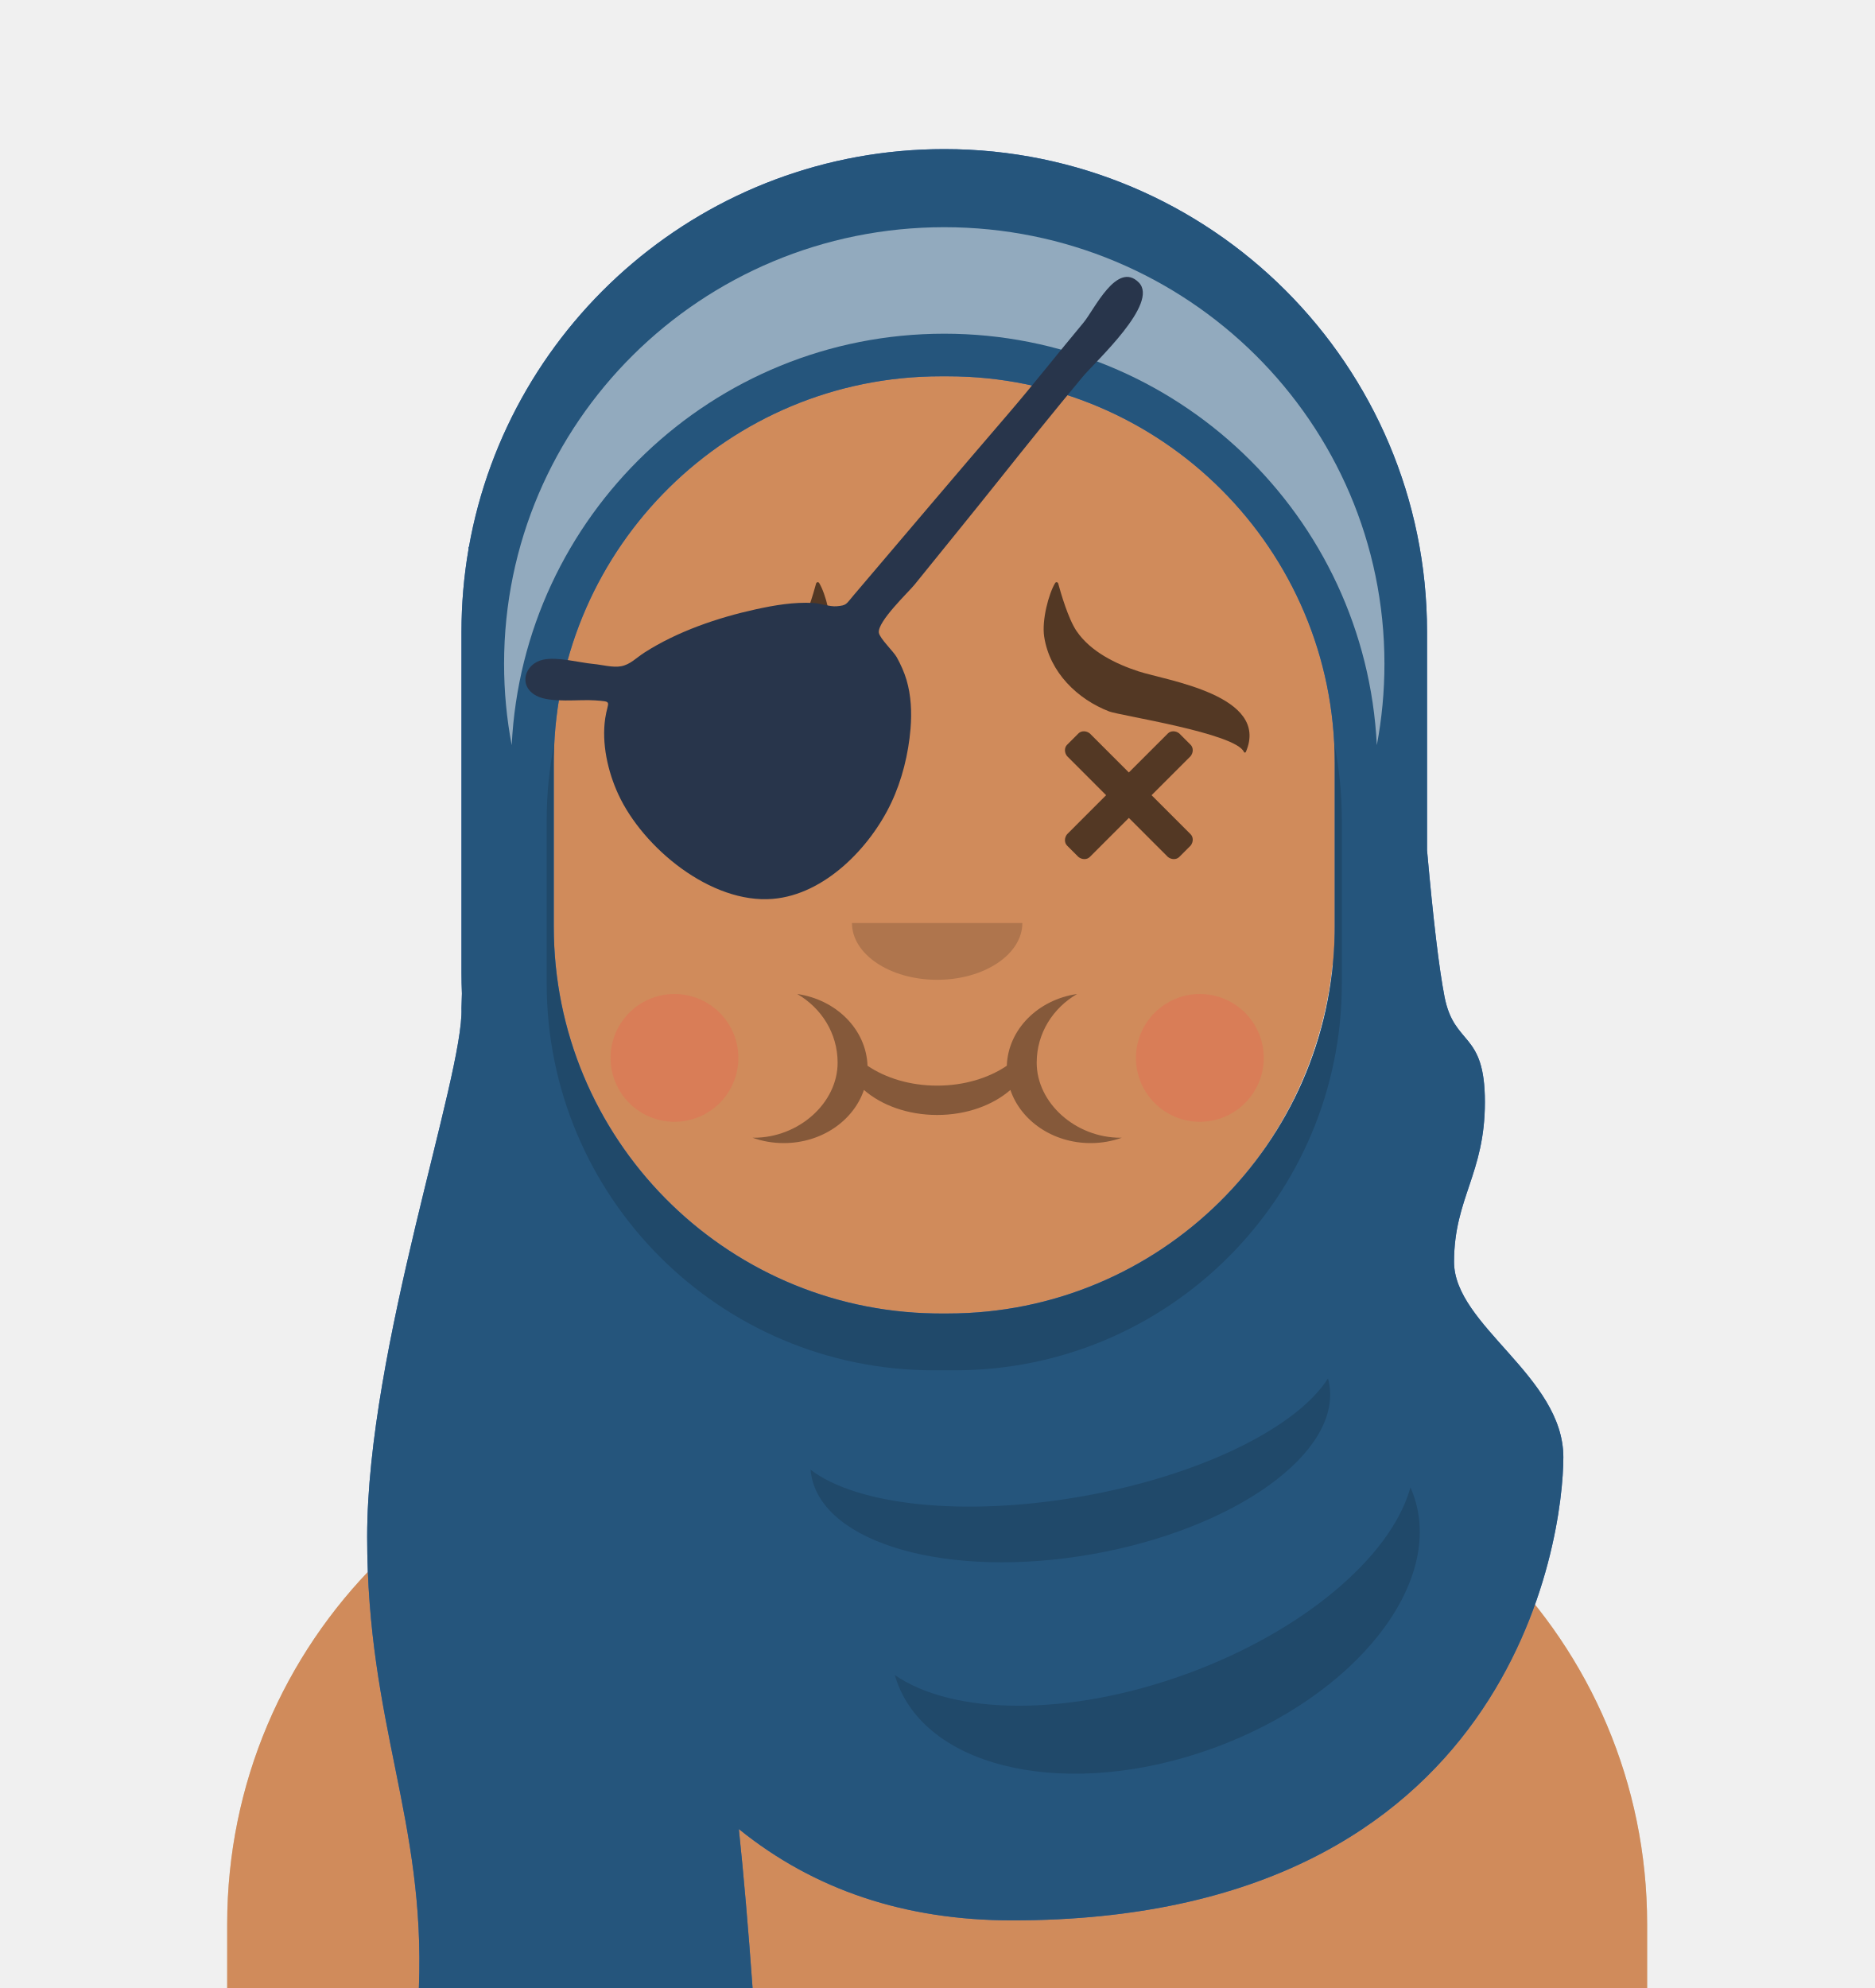
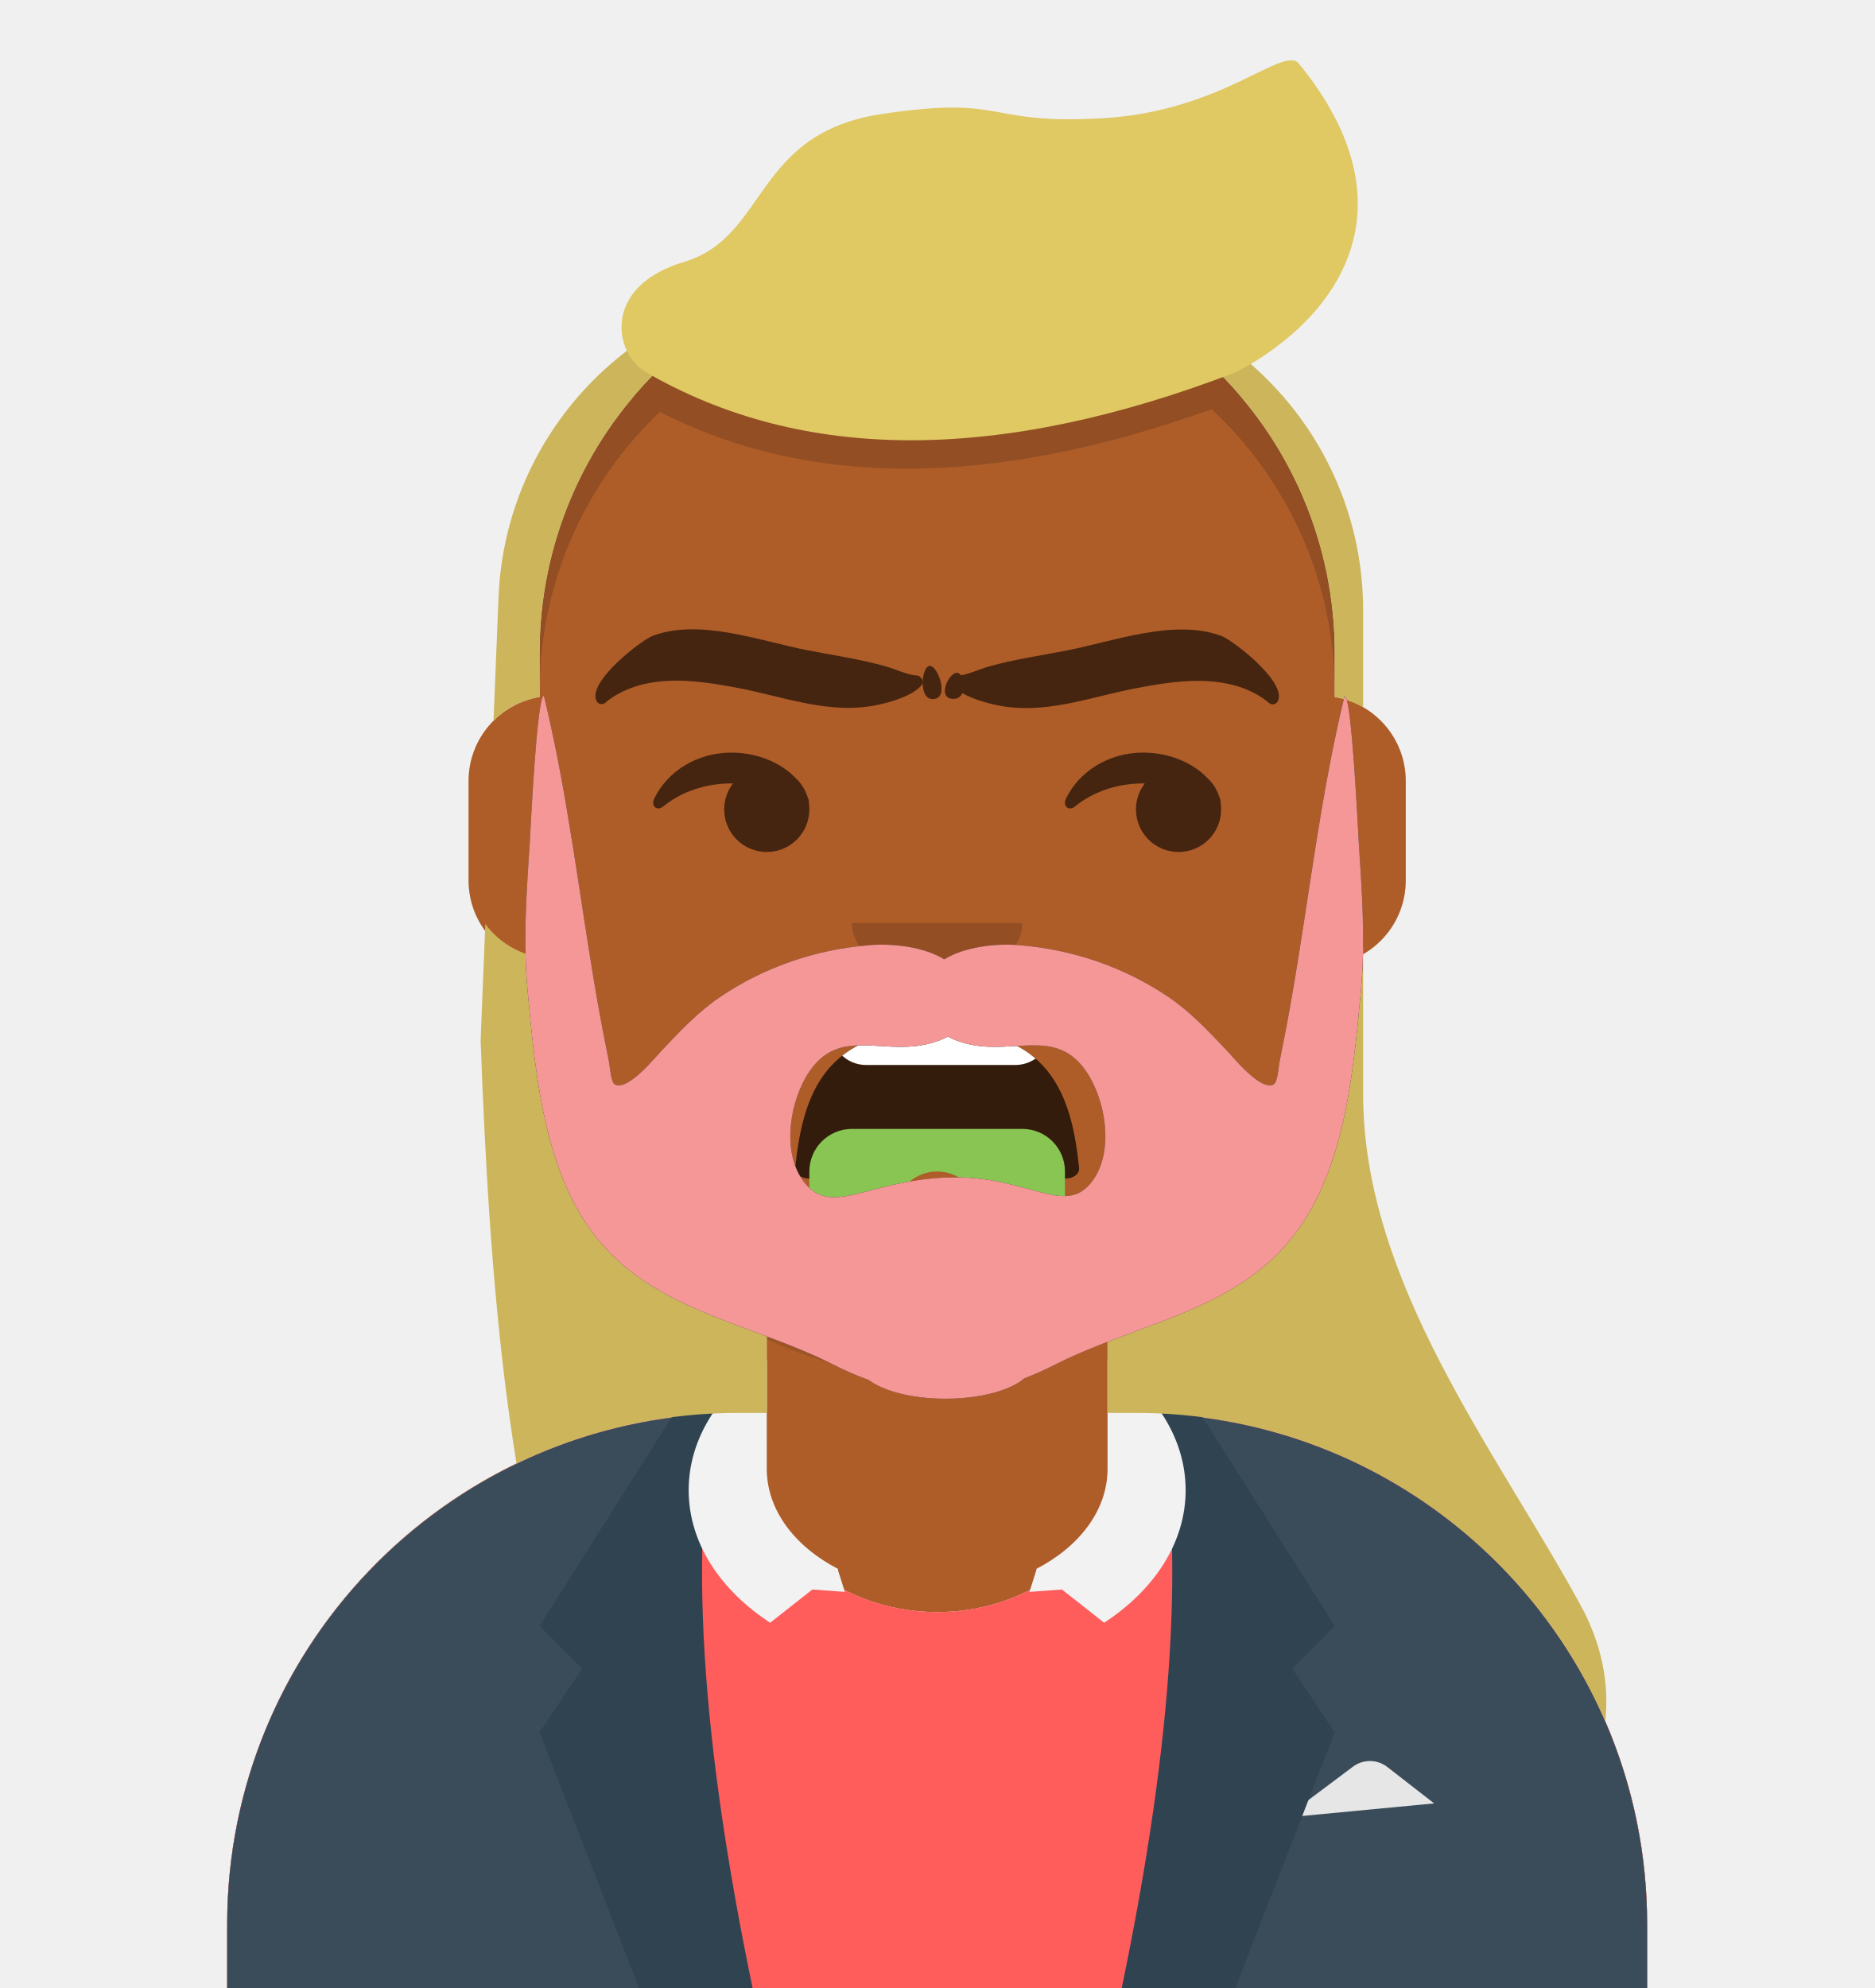
<svg xmlns="http://www.w3.org/2000/svg" xmlns:xlink="http://www.w3.org/1999/xlink" width="264px" height="280px" viewBox="0 0 264 280" version="1.1">
  <defs>
    <path d="M100,0 C130.928,-5.68137151e-15 156,25.072 156,56 L156.001,62.166 C161.676,63.119 166,68.054 166,74 L166,88 C166,94.052 161.519,99.058 155.694,99.881 C153.628,119.686 141.238,136.422 124.001,144.61 L124,163 L128,163 C167.765,163 200,195.235 200,235 L200,244 L0,244 L0,235 C-4.86974701e-15,195.235 32.235,163 72,163 L76,163 L76,144.611 C58.763,136.422 46.372,119.687 44.305,99.881 C38.481,99.058 34,94.052 34,88 L34,74 C34,68.054 38.325,63.118 44,62.166 L44,56 C44,25.072 69.072,5.68137151e-15 100,0 Z" id="transparent_path-1" />
    <path d="M83,36.348 C83,52.629 105.162,65.828 132.5,65.828 C159.838,65.828 182,52.629 182,36.348 C182,34.985 181.845,33.645 181.544,32.331 C210.784,41.488 232,68.792 232,101.052 L232,110 L32,110 L32,101.052 C32,68.397 53.739,40.82 83.534,32.002 C83.182,33.421 83,34.871 83,36.348 Z" id="transparent_path-3" />
    <rect id="transparent_path-5" x="0" y="0" width="264" height="280" />
    <path d="M74,0 C114.869,0 148,33.131 148,74 L148,84.148 L148,197.608 C135.525,187.237 119.491,181 102,181 L102,181 L98,181 L98,162.611 C115.531,154.283 128.048,137.115 129.791,116.867 C135.569,116.002 140,111.019 140,105 L140,105 L140,92 C140,87.354 137.359,83.324 133.497,81.33 C132.724,81.05 131.952,80.748 131.181,80.426 C130.795,80.32 130.401,80.233 130,80.166 L130,80.166 L130,79.917 C117.224,74.234 104.878,63.071 96.11,47.885 C93.175,42.801 90.831,37.595 89.066,32.397 C80.431,42.941 67.745,53.602 52.342,62.495 C42.778,68.017 33.147,72.291 24,75.266 L24,137.247 C29.602,148.318 38.773,157.278 50,162.611 L50,162.611 L50,181 L46,181 C38.327,181 30.935,182.2 24,184.423 L24,230 C24,244.106 13.569,255.776 0,257.716 L0,74 C0,33.131 33.131,0 74,0 Z" id="transparent_path-7" />
  </defs>
  <g id="transparent_Avataaar/Default" stroke="none" stroke-width="1" fill="none" fill-rule="evenodd">
    <g id="transparent_Body" transform="translate(32, 36)">
      <mask id="transparent_mask-2" fill="white">
        <use xlink:href="#transparent_path-1" />
      </mask>
      <use fill="#D0C6AC" xlink:href="#transparent_path-1" />
-       <g id="transparent_Skin-Color" mask="url(#transparent_mask-2)" fill="#D08B5B">
+       <g id="transparent_Skin-Color" mask="url(#transparent_mask-2)" fill="#AE5D29">
        <g transform="translate(-32, 0)" id="transparent_Color">
          <rect x="0" y="0" width="264" height="244" />
        </g>
      </g>
      <path d="M44,94 C44,124.928 69.072,150 100,150 C130.928,150 156,124.928 156,94 L156,94 L156,102 C156,132.928 130.928,158 100,158 C69.072,158 44,132.928 44,102 Z" id="transparent_Neck-Shadow" fill-opacity="0.1" fill="#000000" mask="url(#transparent_mask-2)" />
    </g>
    <g id="transparent_Clothing" transform="translate(0, 170)">
-             
+       <defs>
+         <path d="M160,29.052 C199.765,29.052 232,61.287 232,101.052 L232,110 L32,110 L32,101.052 C32,61.287 64.235,29.052 104,29.052 L105.192,29.052 C105.065,30.036 105,31.037 105,32.052 C105,45.859 117.088,57.052 132,57.052 C146.912,57.052 159,45.859 159,32.052 C159,31.037 158.935,30.036 158.808,29.052 L160,29.052 Z" id="blazer_sweater_path-1" />
+       </defs>
+       <g id="blazer_sweater_Clothing/Blazer-+-Sweater" stroke="none" stroke-width="1" fill="none" fill-rule="evenodd">
+         <mask id="blazer_sweater_mask-2" fill="white">
+           <use xlink:href="#blazer_sweater_path-1" />
+         </mask>
+         <use id="blazer_sweater_Clothes" fill="#E6E6E6" xlink:href="#blazer_sweater_path-1" />
+         <g id="blazer_sweater_Fabric-Color" mask="url(#blazer_sweater_mask-2)" fill="#FF5C5C">
+           <rect id="blazer_sweater_🖍Color" x="0" y="0" width="264" height="110" />
        </g>
+         <g id="blazer_sweater_Blazer" transform="translate(32, 28)">
+           <path d="M64,40.5 C64,55.709 65.961,69.921 69.362,82.001 L0,82 L0,73.052 C-4.73779789e-15,34.365 30.512,2.804 68.785,1.122 C65.74,12.731 64,26.173 64,40.5 Z M200,73.052 L200,82 L131.638,82.001 C135.039,69.921 137,55.709 137,40.5 C137,26.194 135.265,12.771 132.229,1.174 C170.025,3.363 200,34.707 200,73.052 Z" id="blazer_sweater_Saco" fill="#3A4C5A" />
+           <path d="M149,58 L158.556,50.833 C159.999,49.751 161.988,49.768 163.412,50.876 L170,56 L170,56 L149,58 Z" id="blazer_sweater_Pocket-hanky" fill="#E6E6E6" />
+           <path d="M69,0 C65,19.333 66.667,46.667 74,82 L58,82 L44,46 L50,37 L44,31 L63,1 C65.028,0.369 67.028,0.036 69,0 Z" id="blazer_sweater_Wing" fill="#2F4351" />
+           <path d="M151,0 C147,19.333 148.667,46.667 156,82 L140,82 L126,46 L132,37 L126,31 L145,1 C147.028,0.369 149.028,0.036 151,0 Z" id="blazer_sweater_Wing" fill="#2F4351" transform="translate(141, 41) scale(-1, 1) translate(-141, -41) " />
+         </g>
+         <path d="M167,39.888 C167,47.289 162.572,53.945 155.52,58.556 L149.58,53.876 L145,54.208 L146,51.057 L145.922,50.996 C152.022,47.853 156,42.7 156,36.877 L156,21.539 C162.772,26.136 167,32.656 167,39.888 Z M118.078,50.996 L118,51.057 L119,54.208 L114.419,53.876 L108.48,58.556 C101.428,53.945 97,47.289 97,39.888 C97,32.656 101.228,26.136 108.001,21.539 L108,36.877 C108,42.7 111.978,47.853 118.078,50.996 Z" id="blazer_sweater_Collar" fill="#F2F2F2" />
+       </g>
+     </g>
    <g id="transparent_Face" transform="translate(76, 82)" fill="#000000">
      <g id="transparent_Mouth" transform="translate(2, 52)">
-         <g id="eating_Mouth/Eating" stroke="none" stroke-width="1" fill="none" fill-rule="evenodd">
-           <g id="eating_Om-Nom-Nom" opacity="0.6" transform="translate(28, 6)" fill="#000000" fill-opacity="0.6">
-             <path d="M45.706,0 C42.34,1.959 40.02,5.495 40.02,9.677 C40.02,15.345 45.493,20.245 51.823,20.245 C51.882,20.245 51.941,20.245 52,20.244 C50.642,20.732 49.16,21 47.608,21 C42.286,21 37.787,17.847 36.314,13.514 C33.84,15.669 30.138,17.039 26,17.039 C21.862,17.039 18.16,15.669 15.685,13.513 C14.213,17.847 9.714,21 4.392,21 C2.84,21 1.358,20.732 0,20.244 C0.059,20.245 0.118,20.245 0.177,20.245 C6.507,20.245 11.98,15.345 11.98,9.677 C11.98,5.495 9.66,1.959 6.294,0 C11.792,0.797 16.017,4.995 16.191,10.105 C18.754,11.842 22.205,12.906 26,12.906 C29.795,12.906 33.246,11.842 35.81,10.106 C35.983,4.995 40.208,0.797 45.706,0 Z" id="eating_Delicious" />
+         <defs>
+           <path d="M34.008,12.602 C35.128,23.093 38.235,31.994 53.996,32 C69.758,32.006 72.917,23.042 73.994,12.505 C74.081,11.657 73.174,11 72.037,11 C65.351,11 62.67,12.495 53.989,12.5 C45.309,12.505 40.757,11 36.092,11 C34.949,11 33.896,11.552 34.008,12.602 Z" id="vomit_path-1" />
+           <path d="M66,25 C69.314,25 72,27.686 72,31 L72,36 C72,39.314 69.314,42 66,42 C62.686,42 60,39.314 60,36 L59.917,36 C59.441,33.162 56.973,31 54,31 C51.027,31 48.559,33.162 48.083,36 L48,36 L48,38 C48,41.314 45.314,44 42,44 C38.686,44 36,41.314 36,38 L36,31 C36,27.686 38.686,25 42,25 L66,25 Z" id="vomit_path-3" />
+           <filter x="-1.4%" y="-2.6%" width="102.8%" height="105.3%" filterUnits="objectBoundingBox" id="vomit_filter-4">
+             <feOffset dx="0" dy="-1" in="SourceAlpha" result="shadowOffsetInner1" />
+             <feComposite in="shadowOffsetInner1" in2="SourceAlpha" operator="arithmetic" k2="-1" k3="1" result="shadowInnerInner1" />
+             <feColorMatrix values="0 0 0 0 0   0 0 0 0 0   0 0 0 0 0  0 0 0 0.1 0" type="matrix" in="shadowInnerInner1" />
+           </filter>
+         </defs>
+         <g id="vomit_Mouth/Vomit" stroke="none" stroke-width="1" fill="none" fill-rule="evenodd">
+           <mask id="vomit_mask-2" fill="white">
+             <use xlink:href="#vomit_path-1" transform="translate(54, 21.5) scale(1, -1) translate(-54, -21.5)" />
+           </mask>
+           <use id="vomit_Mouth" fill-opacity="0.7" fill="#000000" transform="translate(54, 21.5) scale(1, -1) translate(-54, -21.5)" xlink:href="#vomit_path-1" />
+           <path d="M44,0 L65,0 C67.761,-5.07265313e-16 70,2.239 70,5 L70,11 C70,13.761 67.761,16 65,16 L44,16 C41.239,16 39,13.761 39,11 L39,5 C39,2.239 41.239,5.07265313e-16 44,0 Z" id="vomit_Teeth" fill="#FFFFFF" mask="url(#vomit_mask-2)" />
+           <g id="vomit_Vomit-Stuff">
+             <use fill="#88C553" fill-rule="evenodd" xlink:href="#vomit_path-3" />
          </g>
-           <circle id="eating_Redish" fill-opacity="0.2" fill="#FF4646" cx="17" cy="15" r="9" />
-           <circle id="eating_Redish" fill-opacity="0.2" fill="#FF4646" cx="91" cy="15" r="9" />
        </g>
      </g>
      <g id="transparent_Nose" transform="translate(28, 40)" fill-opacity="0.16">
        <g id="default_Nose/Default" stroke="none" stroke-width="1" fill="none" fill-rule="evenodd" fill-opacity="0.16">
          <path d="M16,8 C16,12.418 21.373,16 28,16 L28,16 C34.627,16 40,12.418 40,8" id="default_Nose" fill="#000000" />
        </g>
      </g>
      <g id="transparent_Eyes" transform="translate(0, 8)">
-         <g id="x_dizzy_Eyes/X-Dizzy-😵" stroke="none" stroke-width="1" fill="none" fill-rule="evenodd" fill-opacity="0.6">
-           <path d="M23.5,13.3 L29,18.799 L34.5,13.3 C34.9,12.9 35.6,12.9 36.1,13.3 L37.7,14.9 C38.1,15.3 38.1,16 37.7,16.5 L32.2,22 L37.7,27.5 C38.1,27.9 38.1,28.6 37.7,29.1 L36.1,30.7 C35.7,31.1 35,31.1 34.5,30.7 L29,25.2 L23.5,30.7 C23.1,31.1 22.4,31.1 21.9,30.7 L20.3,29.1 C19.9,28.7 19.9,28 20.3,27.5 L25.799,22 L20.3,16.5 C19.9,16 19.9,15.3 20.3,14.9 L21.9,13.3 C22.3,12.9 23,12.9 23.5,13.3 Z" id="x_dizzy_Eye" fill="#000000" fill-rule="nonzero" />
-           <path d="M77.5,13.3 L83,18.799 L88.5,13.3 C88.9,12.9 89.6,12.9 90.1,13.3 L91.7,14.9 C92.1,15.3 92.1,16 91.7,16.5 L86.2,22 L91.7,27.5 C92.1,27.9 92.1,28.6 91.7,29.1 L90.1,30.7 C89.7,31.1 89,31.1 88.5,30.7 L83,25.2 L77.5,30.7 C77.1,31.1 76.4,31.1 75.9,30.7 L74.3,29.1 C73.9,28.7 73.9,28 74.3,27.5 L79.799,22 L74.3,16.5 C73.9,16 73.9,15.3 74.3,14.9 L75.9,13.3 C76.3,12.9 77,12.9 77.5,13.3 Z" id="x_dizzy_Eye" fill="#000000" fill-rule="nonzero" />
+         <g id="side_Eyes/Side-😒" stroke="none" stroke-width="1" fill="none" fill-rule="evenodd" fill-opacity="0.6">
+           <path d="M26.998,16 C30.502,16 33.891,17.314 36.018,19.543 C36.764,20.217 37.341,21.076 37.676,22.049 C37.726,22.166 37.772,22.286 37.815,22.407 C37.909,22.67 37.947,22.92 37.94,23.142 C37.979,23.422 38,23.708 38,24 C38,27.314 35.314,30 32,30 C28.686,30 26,27.314 26,24 C26,22.625 26.463,21.358 27.241,20.346 C27.16,20.344 27.079,20.344 26.998,20.344 C23.257,20.344 19.874,21.579 17.438,23.572 C16.547,24.3 15.62,23.558 16.16,22.447 C18.007,18.649 22.164,16 26.998,16 Z" id="side_Eye" fill="#000000" />
+           <path d="M84.998,16 C88.502,16 91.891,17.314 94.018,19.543 C94.764,20.217 95.341,21.076 95.676,22.049 C95.726,22.166 95.772,22.286 95.815,22.407 C95.909,22.67 95.947,22.92 95.94,23.142 C95.979,23.422 96,23.708 96,24 C96,27.314 93.314,30 90,30 C86.686,30 84,27.314 84,24 C84,22.625 84.463,21.358 85.241,20.346 C85.16,20.344 85.079,20.344 84.998,20.344 C81.257,20.344 77.874,21.579 75.438,23.572 C74.547,24.3 73.62,23.558 74.16,22.447 C76.007,18.649 80.164,16 84.998,16 Z" id="side_Eye" fill="#000000" />
        </g>
      </g>
      <g id="transparent_Eyebrow" fill-opacity="0.6">
-         <g id="frown_natural_Eyebrow/Natural/Frown-Natural" stroke="none" stroke-width="1" fill="none" fill-rule="evenodd" fill-opacity="0.6">
-           <path d="M36.369,6.876 C34.399,9.781 30.824,11.517 27.632,12.56 C23.689,13.849 9.081,15.939 12.52,23.908 C12.572,24.03 12.739,24.031 12.792,23.91 C13.945,21.265 30.257,18.787 31.765,18.206 C36.21,16.497 40.158,12.715 40.927,7.663 C41.279,5.346 40.29,1.614 39.379,0.113 C39.27,-0.067 39.005,-0.023 38.95,0.182 C38.59,1.513 37.539,5.153 36.369,6.876" id="frown_natural_Fill-5" fill="#000000" />
-           <path d="M95.369,6.876 C93.399,9.781 89.824,11.517 86.632,12.56 C82.689,13.849 68.081,15.939 71.52,23.908 C71.572,24.03 71.739,24.031 71.792,23.91 C72.945,21.265 89.257,18.787 90.765,18.206 C95.21,16.497 99.158,12.715 99.927,7.663 C100.279,5.346 99.29,1.614 98.379,0.113 C98.27,-0.067 98.005,-0.023 97.95,0.182 C97.59,1.513 96.539,5.153 95.369,6.876" id="frown_natural_Fill-5" fill="#000000" transform="translate(85.5, 12) scale(-1, 1) translate(-85.5, -12) " />
+         <g id="unibrow_natural_Eyebrow/Natural/Unibrow-Natural" stroke="none" stroke-width="1" fill="none" fill-rule="evenodd" fill-opacity="0.6">
+           <path d="M57.001,12 C57,11.996 57,11.996 57.001,12 M96.281,8.15 C97.724,8.76 105.242,14.894 103.823,17.572 C103.563,18.062 102.91,18.144 102.525,17.751 C101.998,17.215 100.988,16.584 100.86,16.508 C95.856,13.497 89.636,14.19 84.172,15.015 C78.015,15.946 71.949,18.077 65.703,17.051 C64.113,16.789 61.31,16.058 59.458,14.891 C59.217,15.381 58.773,15.717 58.075,15.655 C55.845,15.457 57.592,12 58.763,12 C58.988,12 59.183,12.142 59.336,12.369 C60.626,12.208 61.918,11.617 63.241,11.291 C66.928,10.38 70.689,9.987 74.428,9.389 C81.09,8.324 89.747,5.392 96.281,8.15 Z" id="unibrow_natural_Kahlo" fill="#000000" transform="translate(80.5, 12.5) rotate(-2) translate(-80.5, -12.5) " />
+           <path d="M54.999,12 C55,11.996 55,11.996 54.999,12 M15.719,8.15 C22.253,5.392 30.91,8.324 37.572,9.389 C41.311,9.987 45.072,10.38 48.759,11.291 C50.242,11.657 51.685,12.354 53.131,12.413 C53.833,12.441 54.267,13.276 53.815,13.824 C52.332,15.618 48.327,16.717 46.297,17.051 C40.051,18.077 33.985,15.946 27.828,15.015 C22.364,14.19 16.144,13.497 11.14,16.508 C11.012,16.584 10.002,17.215 9.475,17.751 C9.09,18.144 8.437,18.062 8.177,17.572 C6.758,14.894 14.276,8.76 15.719,8.15 Z M54.934,11 C56.105,11 57.852,15.402 55.622,15.653 C53.392,15.904 53.763,11 54.934,11 Z" id="unibrow_natural_Frida" fill="#000000" transform="translate(32.34868, 12.5) rotate(2) translate(-32.34868, -12.5) " />
        </g>
      </g>
    </g>
    <g id="transparent_Top">
      <defs>
-         <path d="M133,21 C170.555,21 201,51.445 201,89 L201,119.754 C201.875,129.556 202.694,136.423 203.456,140.354 C204.833,147.458 209.15,145.115 209.15,155.22 C209.15,165.325 204.822,168.72 204.803,177.705 C204.784,186.691 220.2,193.836 220.2,205.243 C220.2,216.649 213.126,270.476 142.578,270.476 C127.506,270.476 114.669,266.188 104.066,257.612 C104.75,264.101 105.394,271.564 106,280 L59,280 C59.932,256.229 51.716,242.936 51.716,216.446 C51.716,189.955 65.353,151.428 65,142 C65.02,141.417 65.041,140.727 65.062,139.93 C65.021,138.958 65,137.981 65,137 L65,89 C65,85.029 65.34,81.137 65.994,77.352 C65.997,77.235 65.999,77.118 66,77 L66.042,77.077 C71.678,45.207 99.512,21 133,21 Z M133.5,53 L132.5,53 C102.701,53 78.489,76.915 78.007,106.599 L78,107.5 L78,130.5 C78,160.299 101.915,184.511 131.599,184.993 L132.5,185 L133.5,185 C163.299,185 187.511,161.085 187.993,131.401 L188,130.5 L188,107.5 C188,77.4 163.6,53 133.5,53 Z" id="hijab_path-1" />
+         <path d="M264,5.68434189e-14 L264,280 L232,280 L232,271 C232,231.633 200.406,199.645 161.191,199.01 L160,199 L156,199 L156.001,180.61 C173.531,172.282 186.048,155.114 187.791,134.867 C193.471,134.017 197.849,129.186 197.996,123.305 L198,123 L198,110 C198,104.054 193.676,99.119 188.001,98.166 L188,92 C188,61.072 162.928,36 132,36 C101.072,36 76,61.072 76,92 L76,92 L76,98.166 C70.422,99.102 66.149,103.886 66.004,109.695 L66,110 L66,123 C66,129.019 70.431,134.003 76.209,134.867 C77.952,155.115 90.469,172.283 108,180.611 L108,199 L104,199 C64.633,199 32.645,230.594 32.01,269.809 L32,271 L32,280 L0,280 L0,5.68434189e-14 L264,5.68434189e-14 Z" id="shaved_sides_path-1" />
+         <rect id="shaved_sides_path-3" x="0" y="0" width="112" height="150" rx="56" />
      </defs>
-       <g id="hijab_Top/Accesories/Hijab" stroke="none" stroke-width="1" fill="none" fill-rule="evenodd">
-         <mask id="hijab_mask-2" fill="white">
-           <use xlink:href="#hijab_path-1" />
-         </mask>
-         <use id="hijab_Hijab-Mask" fill="#3B6BAD" xlink:href="#hijab_path-1" />
-         <g id="hijab_Fabric-Color" mask="url(#hijab_mask-2)" fill="#25557C">
-           <g transform="translate(1, 0)" id="hijab_🖍Color">
-             <rect x="0" y="0" width="264" height="280" />
+       <g id="shaved_sides_Top/Long-Hair/Shaved-Sides" stroke="none" stroke-width="1" fill="none" fill-rule="evenodd">
+         <g id="shaved_sides_Behind">
+           <mask id="shaved_sides_mask-2" fill="white">
+             <use xlink:href="#shaved_sides_path-1" />
+           </mask>
+           <g id="shaved_sides_Mask-Hair" />
+           <path d="M116.179,40 L146,40 C171.405,40 192,60.595 192,86 L192,154.109 C192,180.65 210.759,204.349 222.61,226.052 C234.461,247.754 215.255,268.243 195.771,276.769 C190.902,278.9 185.646,280 180.331,280 L135.263,280 C78.911,280 70.217,216.31 67.697,146.504 L70.217,84.143 C71.213,59.481 91.496,40 116.179,40 Z" id="shaved_sides_Hair" fill="#CCB55A" mask="url(#shaved_sides_mask-2)" />
+         </g>
+         <g id="shaved_sides_Top" transform="translate(76, 36)">
+           <mask id="shaved_sides_mask-4" fill="white">
+             <use xlink:href="#shaved_sides_path-3" />
+           </mask>
+           <g id="shaved_sides_Mask" />
+           <path d="M81.029,-12.35 C98.086,-13.324 103.636,-29.113 106.85,-25.074 C119.589,-9.063 116.421,9.341 98.801,19.94 C107.026,29.483 112,41.911 112,55.5 L112,61.5 C112,45.76 105.328,31.578 94.657,21.63 C63.919,32.677 38.015,32.802 16.943,22.009 C6.708,31.743 0.253,45.416 0.007,60.599 L0,61.5 L0,55.5 C-1.66646865e-15,41.892 4.987,29.449 13.233,19.899 C9.399,16.863 8.258,8.188 19.467,4.877 C31.312,1.378 29.306,-13.202 47.458,-15.926 C65.609,-18.65 63.971,-11.375 81.029,-12.35 Z" id="shaved_sides_Shadow" fill-opacity="0.16" fill="#000000" mask="url(#shaved_sides_mask-4)" />
+         </g>
+         <path d="M90.878,52.361 C113.028,65.227 140.817,65.227 174.244,52.361 C188.775,44.589 199.331,29.042 182.951,8.963 C180.782,6.305 172.244,15.676 155.351,16.65 C138.458,17.625 142.08,13.35 124.103,16.074 C106.126,18.798 108.112,33.378 96.381,36.877 C84.651,40.375 86.578,49.864 90.878,52.361 Z" id="shaved_sides_Copetón" fill="#E0C863" />
+         <g id="shaved_sides_Facial-Hair" transform="translate(49, 72)">
+           <defs>
+             <path d="M84.504,93.841 C72.993,94.219 67.858,99.721 63.991,94.13 C61.088,89.932 62.303,82.874 65.015,78.903 C68.874,73.251 74.109,75.985 79.962,75.34 C81.554,75.165 83.153,74.723 84.504,74 C85.856,74.723 87.455,75.165 89.046,75.34 C94.9,75.985 100.135,73.251 103.994,78.903 C106.706,82.874 107.92,89.932 105.018,94.13 C101.15,99.721 96.016,93.463 84.504,93.841 Z M140.391,26 C136.967,40.075 135.393,54.434 132.91,68.671 C132.393,71.639 131.826,74.596 131.225,77.55 C131.098,78.17 130.974,80.473 130.363,80.764 C128.512,81.648 124.739,76.947 123.73,75.885 C121.197,73.219 118.685,70.529 115.599,68.437 C109.365,64.21 102.065,61.711 94.47,61.118 C91.292,60.869 86.995,61.303 84,63.11 C81.005,61.303 76.708,60.869 73.53,61.118 C65.934,61.711 58.635,64.21 52.4,68.437 C49.315,70.529 46.803,73.219 44.269,75.885 C43.261,76.947 39.488,81.648 37.637,80.764 C37.026,80.473 36.902,78.17 36.775,77.55 C36.174,74.596 35.607,71.639 35.09,68.671 C32.607,54.434 31.034,40.075 27.609,26 C26.613,26 25.739,44.748 25.627,46.495 C25.175,53.589 24.646,60.525 25.322,67.626 C26.486,79.875 27.699,95.234 37.033,104.588 C45.466,113.039 57.71,114.806 68.271,120.141 C69.631,120.828 71.435,121.676 73.38,122.371 C75.429,123.934 79.493,125 84.174,125 C89.085,125 93.316,123.827 95.254,122.138 C96.955,121.493 98.518,120.753 99.729,120.141 C110.289,114.805 122.534,113.039 130.967,104.588 C140.301,95.234 141.514,79.875 142.679,67.626 C143.353,60.525 142.825,53.589 142.373,46.495 C142.261,44.748 141.387,26 140.391,26 Z" id="beard_medium_path-1" />
+           </defs>
+           <g id="beard_medium_Facial-Hair/Beard-Medium" stroke="none" stroke-width="1" fill="none" fill-rule="evenodd">
+             <mask id="beard_medium_mask-2" fill="white">
+               <use xlink:href="#beard_medium_path-1" />
+             </mask>
+             <use id="beard_medium_Beardness" fill="#252E32" xlink:href="#beard_medium_path-1" />
+             <g id="beard_medium_Facial-Hair-Color" mask="url(#beard_medium_mask-2)" fill="#F59797">
+               <rect id="beard_medium_Color" x="0" y="0" width="168" height="152" />
+             </g>
          </g>
        </g>
-         <path d="M133,32 C167.242,32 195,59.534 195,93.5 C195,97.414 194.631,101.243 193.927,104.954 C192.338,72.68 165.668,47 133,47 C100.332,47 73.662,72.68 72.075,104.954 C71.369,101.243 71,97.414 71,93.5 C71,59.534 98.758,32 133,32 Z" id="hijab_Band" fill-opacity="0.5" fill="#FFFFFF" mask="url(#hijab_mask-2)" />
-         <path d="M198.661,209.489 C198.803,209.809 198.935,210.135 199.056,210.467 C203.583,222.904 190.979,238.909 170.905,246.216 C150.831,253.522 130.888,249.363 126.361,236.926 C126.24,236.594 126.131,236.259 126.035,235.922 C134.228,241.575 150.422,241.844 167.104,235.772 C183.569,229.779 195.7,219.36 198.552,209.863 L198.646,209.54 L198.661,209.489 Z M187.049,194.145 C187.118,194.397 187.175,194.653 187.221,194.911 C188.931,204.606 173.985,215.345 153.84,218.898 C133.695,222.45 115.978,217.47 114.268,207.775 C114.223,207.516 114.189,207.257 114.167,206.997 C120.654,211.981 135.665,213.708 152.405,210.756 C169.145,207.805 182.66,201.048 187.049,194.145 Z M189,115.5 L189,138.5 C189,168.6 164.6,193 134.5,193 L131.5,193 C101.4,193 77,168.6 77,138.5 L77,115.5 C77,111.802 77.368,108.19 78.07,104.699 C78.024,105.627 78,106.561 78,107.5 L78,107.5 L78,130.5 C78,160.6 102.4,185 132.5,185 L132.5,185 L133.5,185 C163.6,185 188,160.6 188,130.5 L188,130.5 L188,107.5 C188,106.561 187.976,105.627 187.929,104.7 C188.632,108.19 189,111.802 189,115.5 Z" id="hijab_Shadows" fill-opacity="0.16" fill="#000000" opacity="0.9" mask="url(#hijab_mask-2)" />
-         <g id="hijab_Accessory" transform="translate(62, 85)">
-           <defs>
-             <path d="M83.498,93.841 C72.124,94.219 67.05,99.721 63.229,94.13 C60.361,89.932 61.561,82.874 64.241,78.903 C68.054,73.251 73.227,75.985 79.01,75.34 C80.583,75.165 82.163,74.723 83.498,74 C84.834,74.723 86.414,75.165 87.986,75.34 C93.77,75.985 98.943,73.251 102.756,78.903 C105.435,82.874 106.635,89.932 103.767,94.13 C99.946,99.721 94.873,93.463 83.498,93.841 Z M138.72,26 C135.336,40.075 133.781,54.434 131.328,68.671 C130.816,71.639 130.257,74.596 129.662,77.55 C129.538,78.17 129.415,80.473 128.811,80.764 C126.982,81.648 123.254,76.947 122.257,75.885 C119.754,73.219 117.272,70.529 114.223,68.437 C108.063,64.21 100.85,61.711 93.345,61.118 C90.205,60.869 85.959,61.303 83,63.11 C80.041,61.303 75.795,60.869 72.654,61.118 C65.149,61.711 57.937,64.21 51.777,68.437 C48.728,70.529 46.246,73.219 43.742,75.885 C42.746,76.947 39.018,81.648 37.189,80.764 C36.585,80.473 36.462,78.17 36.337,77.55 C35.743,74.596 35.183,71.639 34.672,68.671 C32.219,54.434 30.664,40.075 27.28,26 C26.296,26 25.432,44.748 25.322,46.495 C24.875,53.589 24.353,60.525 25.02,67.626 C26.17,79.875 27.37,95.234 36.592,104.588 C44.925,113.039 57.023,114.806 67.459,120.141 C68.802,120.828 70.584,121.676 72.506,122.371 C74.531,123.934 78.546,125 83.172,125 C88.024,125 92.205,123.827 94.12,122.138 C95.801,121.493 97.345,120.753 98.541,120.141 C108.976,114.805 121.075,113.039 129.408,104.588 C138.63,95.234 139.829,79.875 140.98,67.626 C141.647,60.525 141.125,53.589 140.678,46.495 C140.568,44.748 139.704,26 138.72,26 Z" id="eyepatch_path-1" />
-           </defs>
-           <g id="eyepatch_Top/Accesories/Eyepatch" stroke="none" stroke-width="1" fill="none" fill-rule="evenodd" transform="translate(-62 -85)">
-             <path d="M160.395,39.781 C157.318,36.693 154.119,43.639 152.623,45.428 C149.013,49.749 145.54,54.183 141.868,58.452 C134.616,66.882 127.439,75.374 120.234,83.84 C119.14,85.126 119.273,85.265 117.837,85.389 C116.886,85.471 115.563,84.98 114.574,84.926 C111.824,84.775 109.112,85.235 106.436,85.823 C101.091,86.996 95.426,88.929 90.789,91.898 C89.572,92.677 88.787,93.597 87.467,93.841 C86.318,94.053 84.794,93.63 83.622,93.519 C81.541,93.324 78.538,92.473 76.495,92.914 C73.903,93.474 72.917,96.611 75.56,98 C77.57,99.056 81.571,98.476 83.824,98.645 C86.397,98.837 85.612,98.704 85.247,101.164 C84.724,104.698 85.599,108.646 87.089,111.878 C90.548,119.383 100.123,127.335 108.855,126.603 C116.142,125.992 122.527,119.413 125.519,113.1 C127.051,109.869 127.955,106.192 128.25,102.628 C128.439,100.362 128.334,97.958 127.684,95.763 C127.363,94.678 126.854,93.555 126.308,92.57 C125.866,91.771 123.909,89.92 123.789,89.117 C123.556,87.56 127.973,83.387 128.816,82.344 C132.789,77.428 136.78,72.532 140.722,67.589 C144.603,62.72 148.506,57.864 152.49,53.079 C154.294,50.91 163.318,42.715 160.395,39.781" id="eyepatch_Badass-Eyepatch" fill="#28354B" />
-           </g>
-         </g>
+         <g id="shaved_sides_Accessory" transform="translate(62, 85)" />
      </g>
    </g>
  </g>
</svg>
